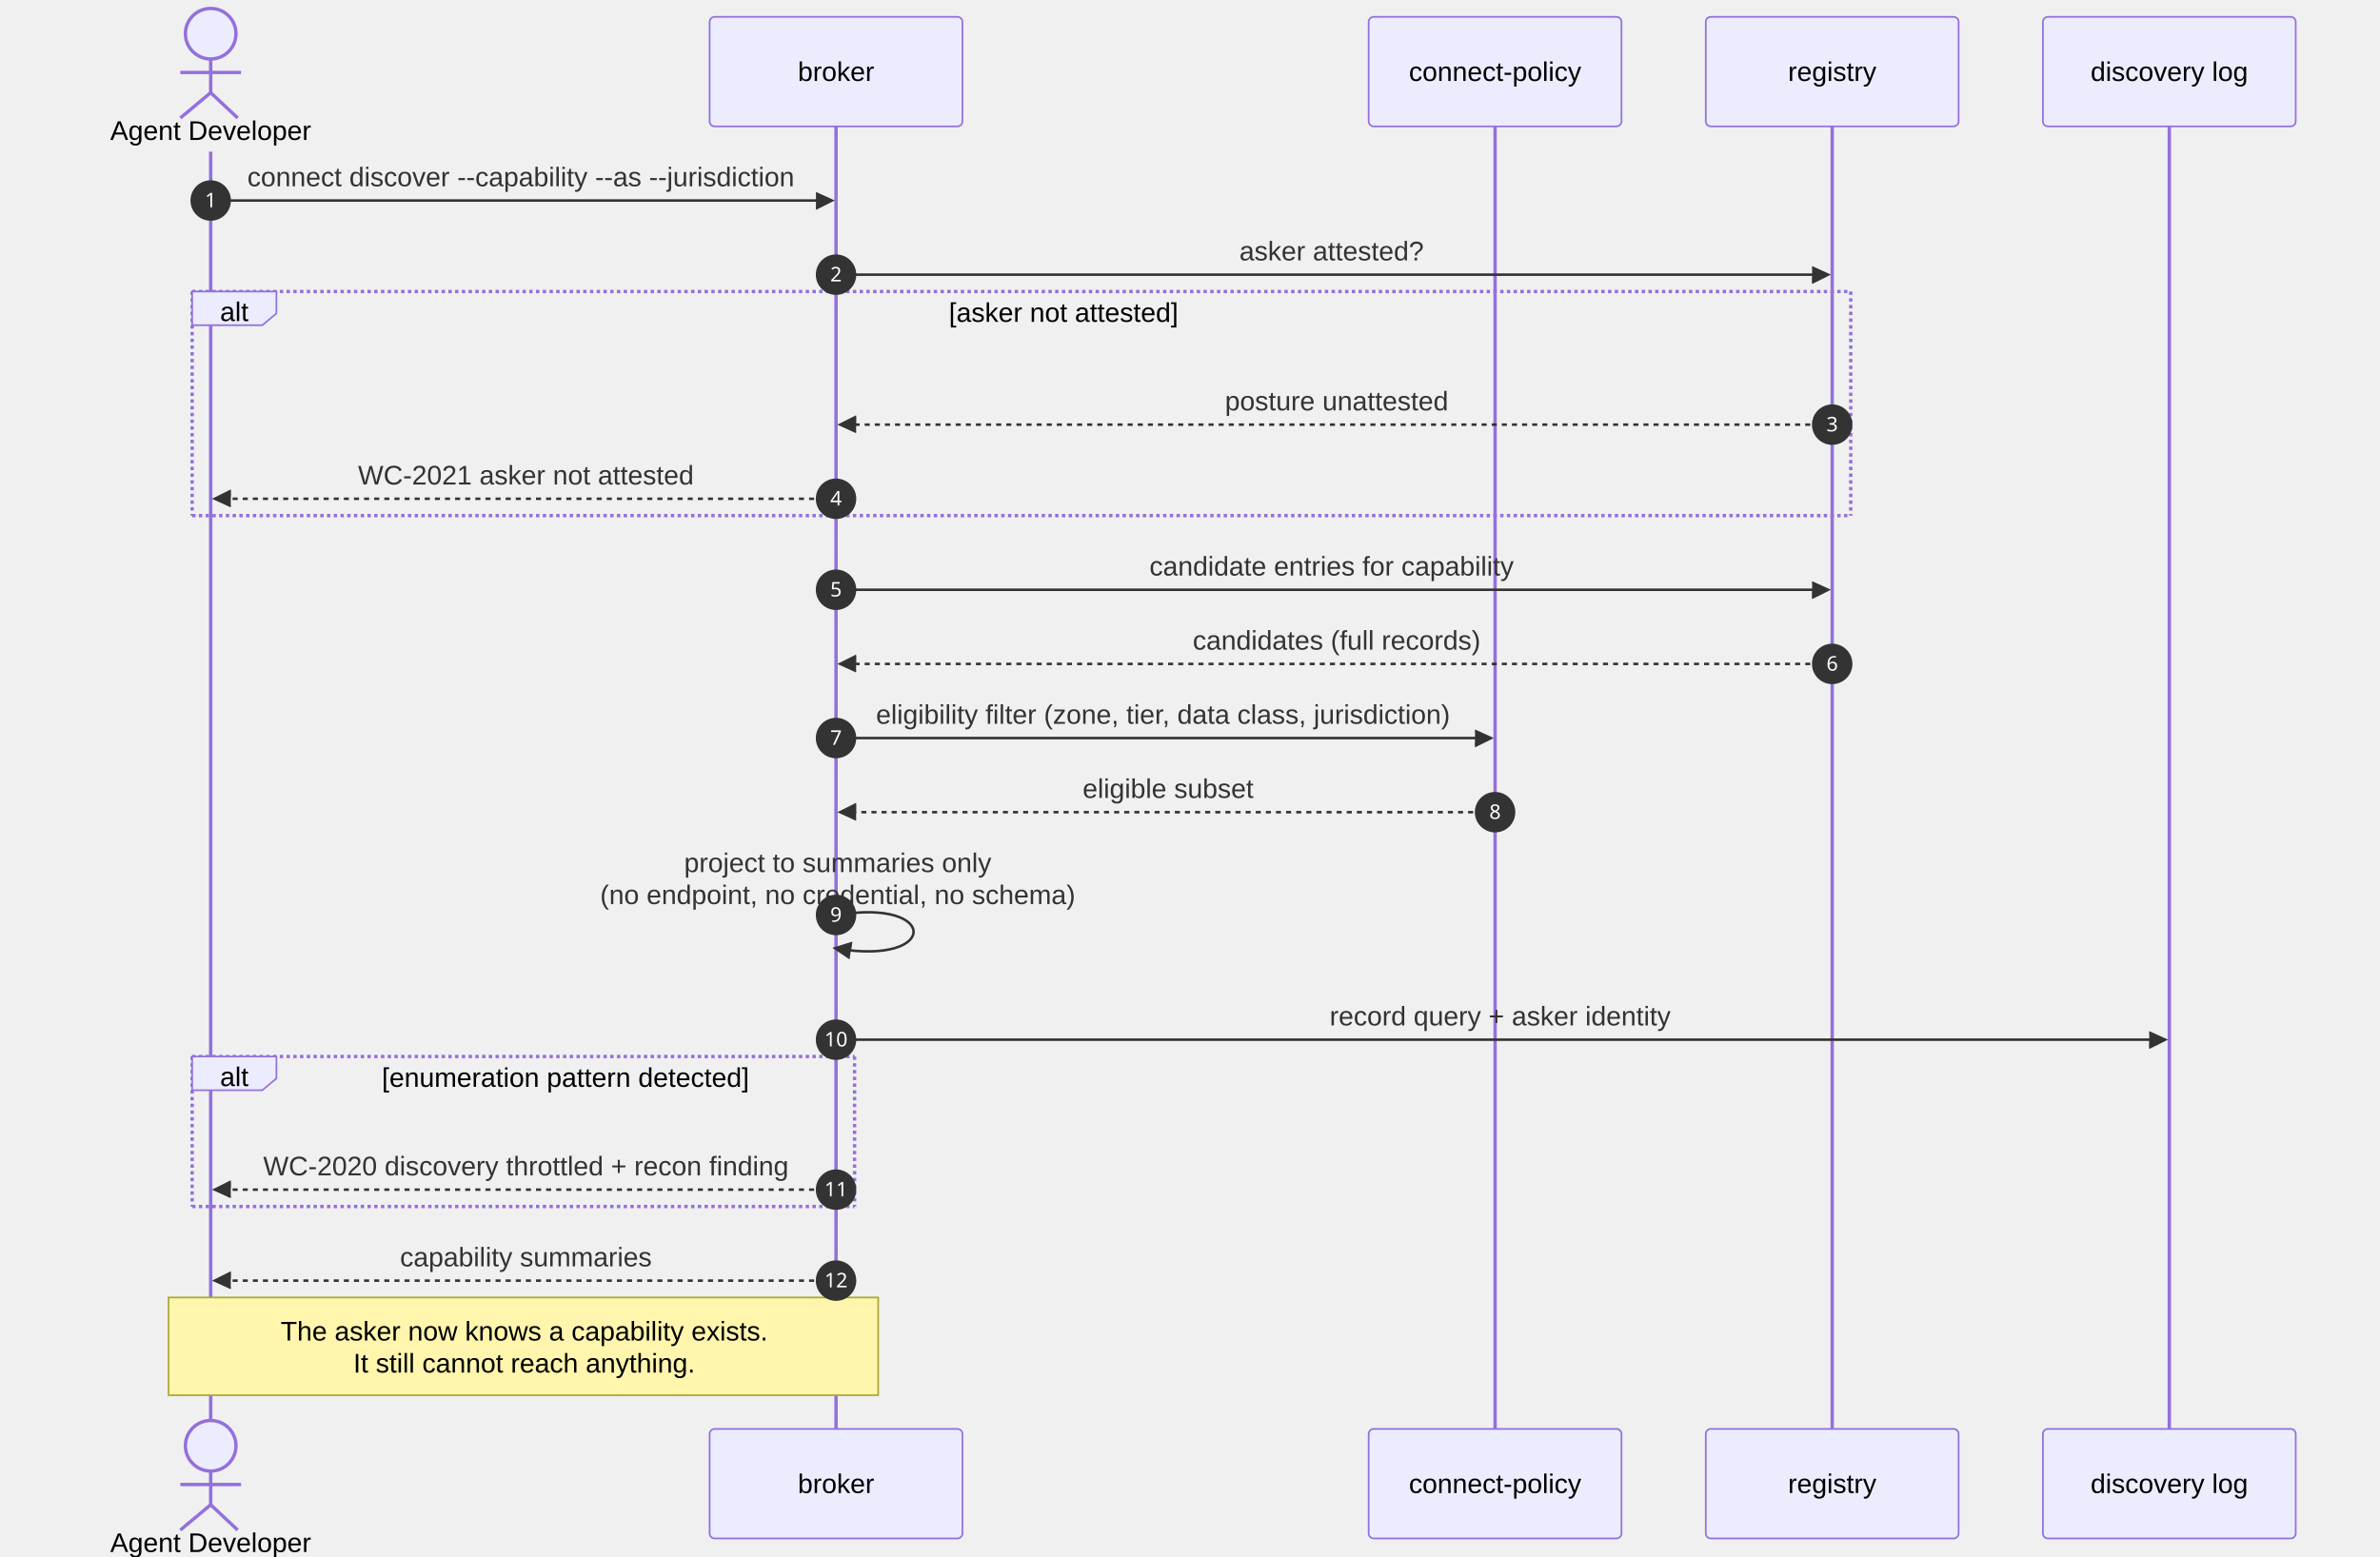
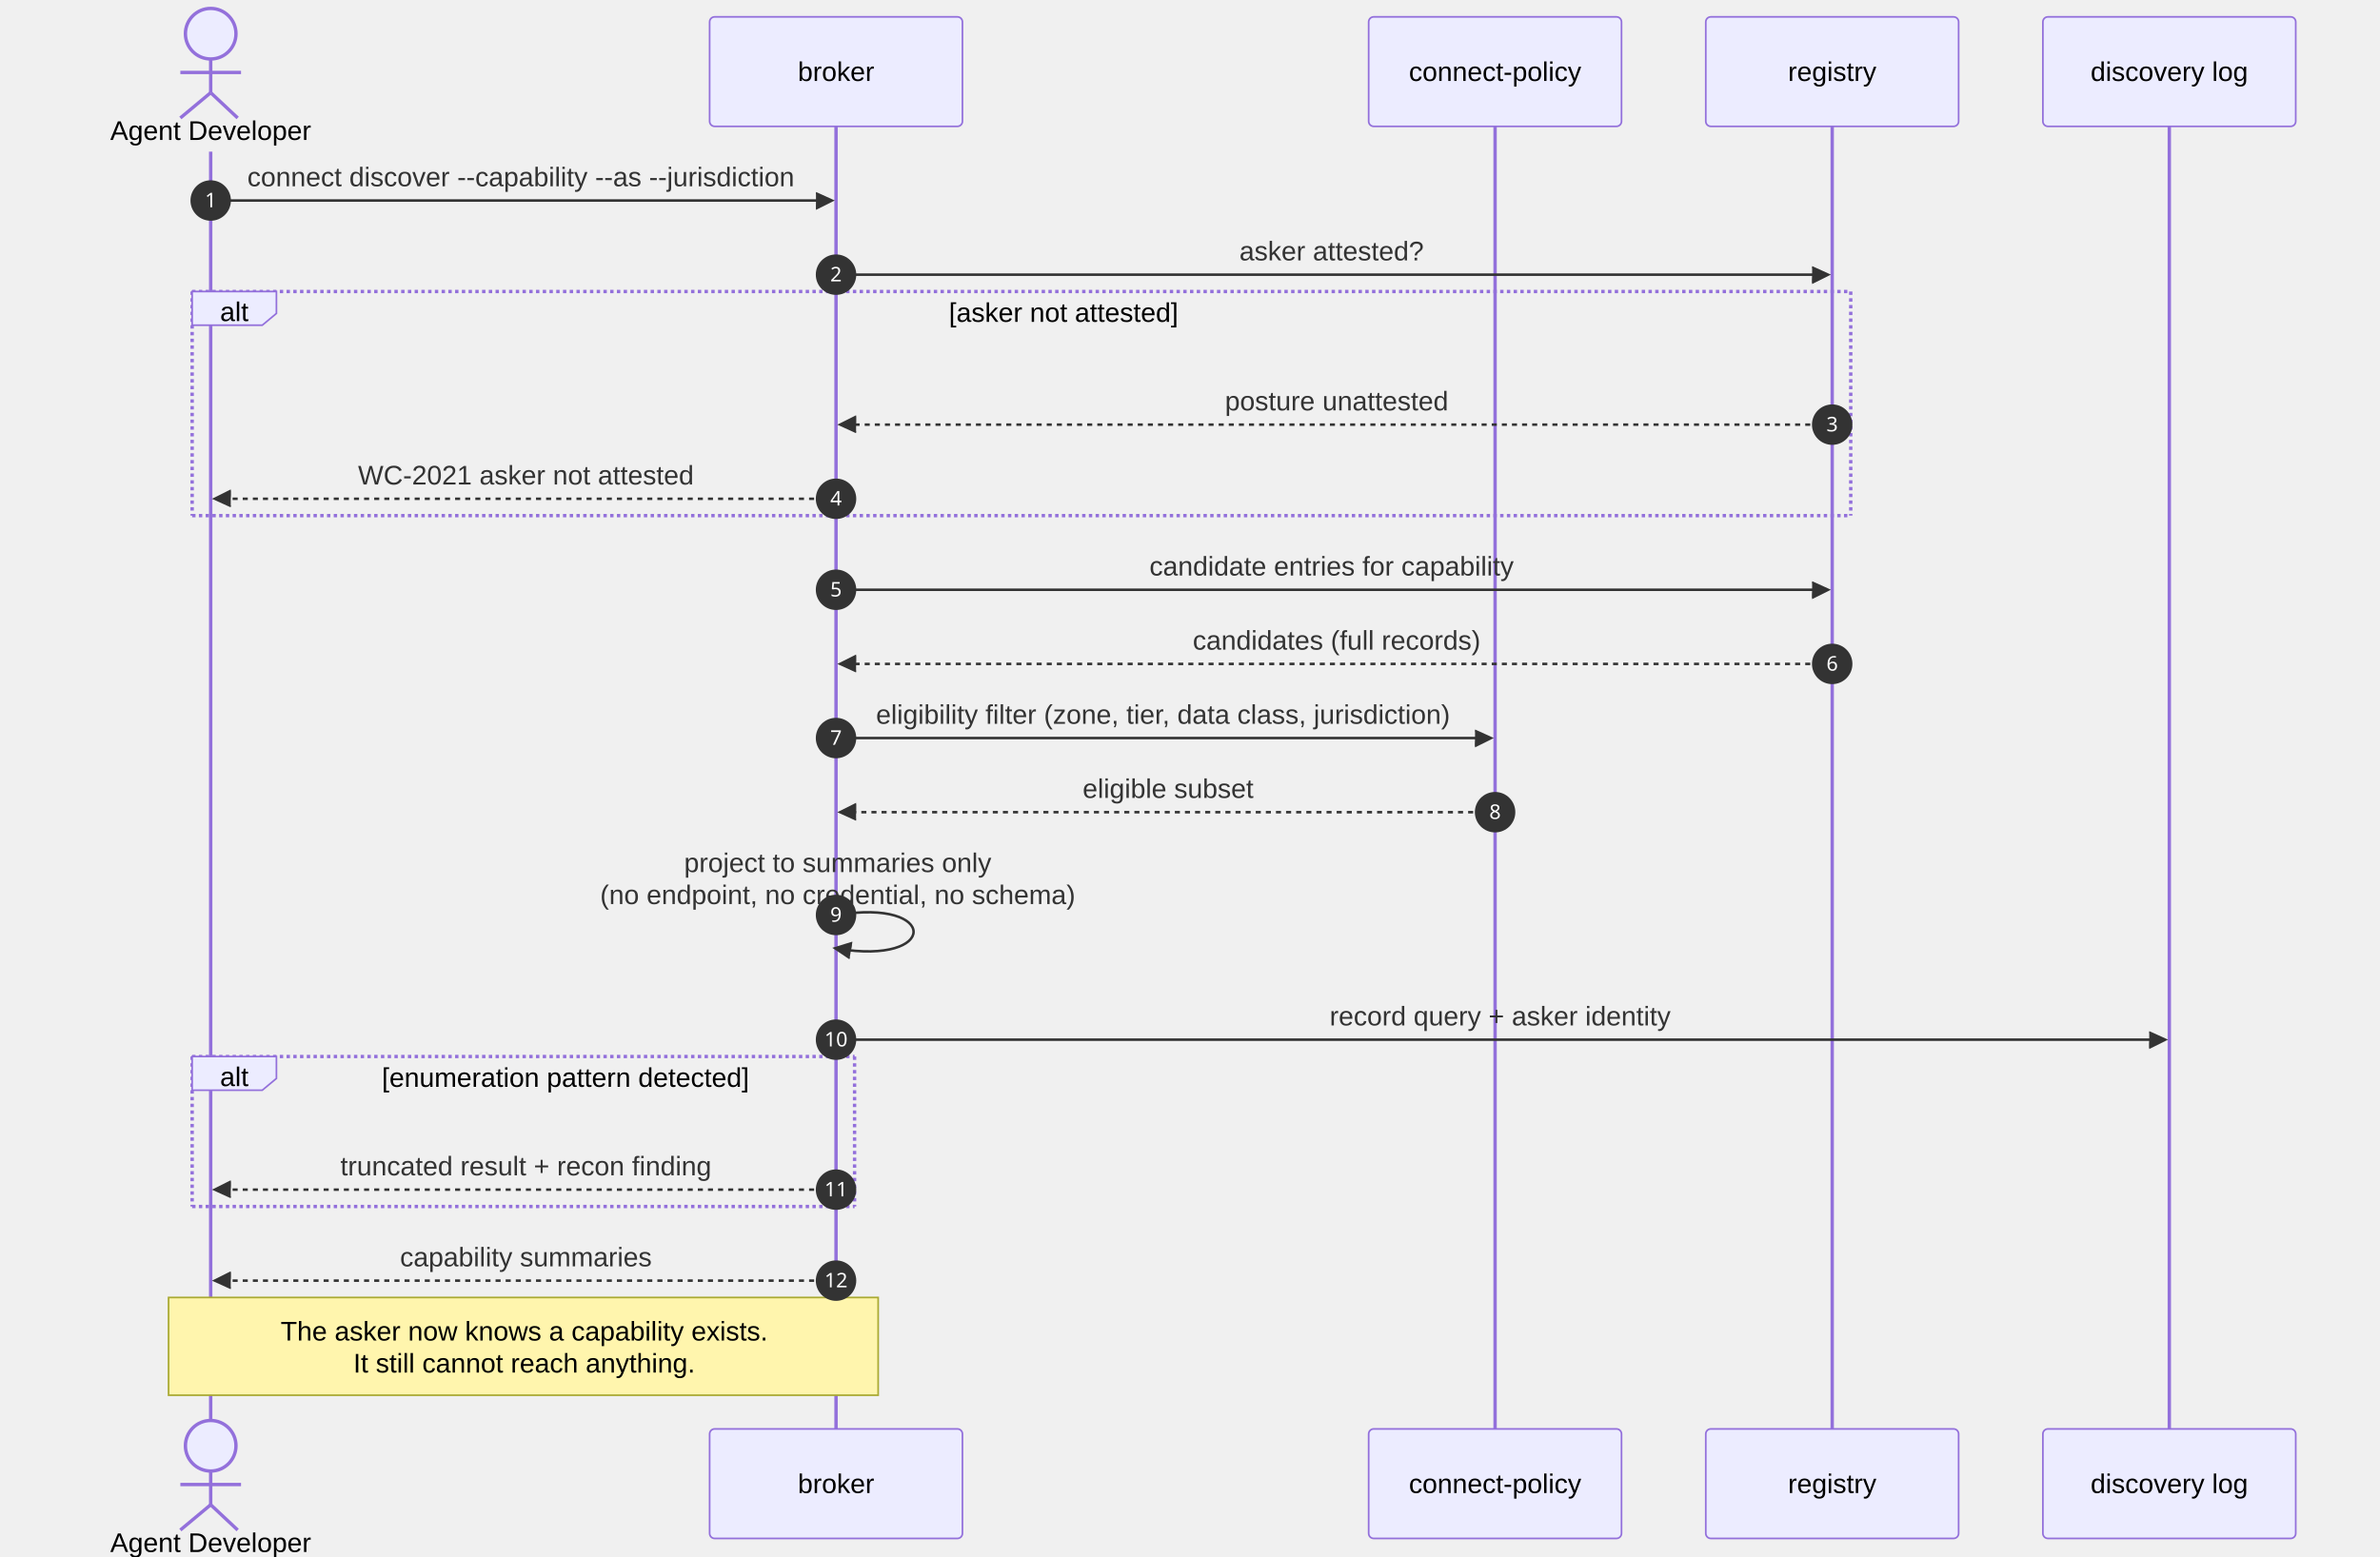
<svg xmlns="http://www.w3.org/2000/svg" id="my-svg" width="100%" style="max-width: 1412px; background-color: white;" viewBox="-50 -10 1412 924" role="graphics-document document" aria-roledescription="sequence">
  <g>
    <rect x="1162" y="838" fill="#eaeaea" stroke="#666" width="150" height="65" name="Log" rx="3" ry="3" class="actor actor-bottom" />
    <text x="1237" y="870.5" dominant-baseline="central" alignment-baseline="central" class="actor actor-box" style="text-anchor: middle; font-size: 16px; font-weight: 400;">
      <tspan x="1237" dy="0">discovery log</tspan>
    </text>
  </g>
  <g>
    <rect x="962" y="838" fill="#eaeaea" stroke="#666" width="150" height="65" name="Reg" rx="3" ry="3" class="actor actor-bottom" />
    <text x="1037" y="870.5" dominant-baseline="central" alignment-baseline="central" class="actor actor-box" style="text-anchor: middle; font-size: 16px; font-weight: 400;">
      <tspan x="1037" dy="0">registry</tspan>
    </text>
  </g>
  <g>
    <rect x="762" y="838" fill="#eaeaea" stroke="#666" width="150" height="65" name="Pol" rx="3" ry="3" class="actor actor-bottom" />
    <text x="837" y="870.5" dominant-baseline="central" alignment-baseline="central" class="actor actor-box" style="text-anchor: middle; font-size: 16px; font-weight: 400;">
      <tspan x="837" dy="0">connect-policy</tspan>
    </text>
  </g>
  <g>
    <rect x="371" y="838" fill="#eaeaea" stroke="#666" width="150" height="65" name="Brk" rx="3" ry="3" class="actor actor-bottom" />
    <text x="446" y="870.5" dominant-baseline="central" alignment-baseline="central" class="actor actor-box" style="text-anchor: middle; font-size: 16px; font-weight: 400;">
      <tspan x="446" dy="0">broker</tspan>
    </text>
  </g>
  <g />
  <g>
    <line id="actor4" x1="1237" y1="65" x2="1237" y2="838" class="actor-line 200" stroke-width="0.5px" stroke="#999" name="Log" data-et="life-line" data-id="Log" />
    <g id="root-4" data-et="participant" data-type="participant" data-id="Log">
      <rect x="1162" y="0" fill="#eaeaea" stroke="#666" width="150" height="65" name="Log" rx="3" ry="3" class="actor actor-top" />
      <text x="1237" y="32.5" dominant-baseline="central" alignment-baseline="central" class="actor actor-box" style="text-anchor: middle; font-size: 16px; font-weight: 400;">
        <tspan x="1237" dy="0">discovery log</tspan>
      </text>
    </g>
  </g>
  <g>
    <line id="actor3" x1="1037" y1="65" x2="1037" y2="838" class="actor-line 200" stroke-width="0.5px" stroke="#999" name="Reg" data-et="life-line" data-id="Reg" />
    <g id="root-3" data-et="participant" data-type="participant" data-id="Reg">
      <rect x="962" y="0" fill="#eaeaea" stroke="#666" width="150" height="65" name="Reg" rx="3" ry="3" class="actor actor-top" />
      <text x="1037" y="32.5" dominant-baseline="central" alignment-baseline="central" class="actor actor-box" style="text-anchor: middle; font-size: 16px; font-weight: 400;">
        <tspan x="1037" dy="0">registry</tspan>
      </text>
    </g>
  </g>
  <g>
    <line id="actor2" x1="837" y1="65" x2="837" y2="838" class="actor-line 200" stroke-width="0.5px" stroke="#999" name="Pol" data-et="life-line" data-id="Pol" />
    <g id="root-2" data-et="participant" data-type="participant" data-id="Pol">
      <rect x="762" y="0" fill="#eaeaea" stroke="#666" width="150" height="65" name="Pol" rx="3" ry="3" class="actor actor-top" />
      <text x="837" y="32.5" dominant-baseline="central" alignment-baseline="central" class="actor actor-box" style="text-anchor: middle; font-size: 16px; font-weight: 400;">
        <tspan x="837" dy="0">connect-policy</tspan>
      </text>
    </g>
  </g>
  <g>
    <line id="actor1" x1="446" y1="65" x2="446" y2="838" class="actor-line 200" stroke-width="0.5px" stroke="#999" name="Brk" data-et="life-line" data-id="Brk" />
    <g id="root-1" data-et="participant" data-type="participant" data-id="Brk">
      <rect x="371" y="0" fill="#eaeaea" stroke="#666" width="150" height="65" name="Brk" rx="3" ry="3" class="actor actor-top" />
      <text x="446" y="32.5" dominant-baseline="central" alignment-baseline="central" class="actor actor-box" style="text-anchor: middle; font-size: 16px; font-weight: 400;">
        <tspan x="446" dy="0">broker</tspan>
      </text>
    </g>
  </g>
  <g>
    <line id="actor0" x1="75" y1="80" x2="75" y2="838" class="actor-line 200" stroke-width="0.5px" stroke="#999" name="Dev" data-et="life-line" data-id="Dev" />
  </g>
  <style>#my-svg{font-family:"trebuchet ms",verdana,arial,sans-serif;font-size:16px;fill:#333;}@keyframes edge-animation-frame{from{stroke-dashoffset:0;}}@keyframes dash{to{stroke-dashoffset:0;}}#my-svg .edge-animation-slow{stroke-dasharray:9,5!important;stroke-dashoffset:900;animation:dash 50s linear infinite;stroke-linecap:round;}#my-svg .edge-animation-fast{stroke-dasharray:9,5!important;stroke-dashoffset:900;animation:dash 20s linear infinite;stroke-linecap:round;}#my-svg .error-icon{fill:#552222;}#my-svg .error-text{fill:#552222;stroke:#552222;}#my-svg .edge-thickness-normal{stroke-width:1px;}#my-svg .edge-thickness-thick{stroke-width:3.5px;}#my-svg .edge-pattern-solid{stroke-dasharray:0;}#my-svg .edge-thickness-invisible{stroke-width:0;fill:none;}#my-svg .edge-pattern-dashed{stroke-dasharray:3;}#my-svg .edge-pattern-dotted{stroke-dasharray:2;}#my-svg .marker{fill:#333333;stroke:#333333;}#my-svg .marker.cross{stroke:#333333;}#my-svg svg{font-family:"trebuchet ms",verdana,arial,sans-serif;font-size:16px;}#my-svg p{margin:0;}#my-svg .actor{stroke:#9370DB;fill:#ECECFF;stroke-width:1;}#my-svg rect.actor.outer-path[data-look="neo"]{filter:drop-shadow(1px 2px 2px rgba(185, 185, 185, 1));}#my-svg rect.note[data-look="neo"]{stroke:#aaaa33;fill:#fff5ad;filter:drop-shadow(1px 2px 2px rgba(185, 185, 185, 1));}#my-svg text.actor&gt;tspan{fill:black;stroke:none;}#my-svg .actor-line{stroke:#9370DB;}#my-svg .innerArc{stroke-width:1.5;stroke-dasharray:none;}#my-svg .messageLine0{stroke-width:1.5;stroke-dasharray:none;stroke:#333;}#my-svg .messageLine1{stroke-width:1.5;stroke-dasharray:2,2;stroke:#333;}#my-svg [id$="-arrowhead"] path{fill:#333;stroke:#333;}#my-svg .sequenceNumber{fill:white;}#my-svg [id$="-sequencenumber"]{fill:#333;}#my-svg [id$="-crosshead"] path{fill:#333;stroke:#333;}#my-svg .messageText{fill:#333;stroke:none;}#my-svg .labelBox{stroke:#9370DB;fill:#ECECFF;filter:none;}#my-svg .labelText,#my-svg .labelText&gt;tspan{fill:black;stroke:none;}#my-svg .loopText,#my-svg .loopText&gt;tspan{fill:black;stroke:none;}#my-svg .sectionTitle,#my-svg .sectionTitle&gt;tspan{fill:black;stroke:none;}#my-svg .loopLine{stroke-width:2px;stroke-dasharray:2,2;stroke:#9370DB;fill:#9370DB;}#my-svg .note{stroke:#aaaa33;fill:#fff5ad;}#my-svg .noteText,#my-svg .noteText&gt;tspan{fill:black;stroke:none;font-weight:normal;}#my-svg .activation0{fill:#f4f4f4;stroke:#666;}#my-svg .activation1{fill:#f4f4f4;stroke:#666;}#my-svg .activation2{fill:#f4f4f4;stroke:#666;}#my-svg .actorPopupMenu{position:absolute;}#my-svg .actorPopupMenuPanel{position:absolute;fill:#ECECFF;box-shadow:0px 8px 16px 0px rgba(0,0,0,0.2);filter:drop-shadow(3px 5px 2px rgb(0 0 0 / 0.4));}#my-svg .actor-man circle,#my-svg line{fill:#ECECFF;stroke-width:2px;}#my-svg g rect.rect{filter:drop-shadow(1px 2px 2px rgba(185, 185, 185, 1));stroke:#9370DB;}#my-svg .node .neo-node{stroke:#9370DB;}#my-svg [data-look="neo"].node rect,#my-svg [data-look="neo"].cluster rect,#my-svg [data-look="neo"].node polygon{stroke:#9370DB;filter:drop-shadow(1px 2px 2px rgba(185, 185, 185, 1));}#my-svg [data-look="neo"].swimlane.cluster rect{filter:none;}#my-svg [data-look="neo"].node path{stroke:#9370DB;stroke-width:1px;}#my-svg [data-look="neo"].node .outer-path{filter:drop-shadow(1px 2px 2px rgba(185, 185, 185, 1));}#my-svg [data-look="neo"].node .neo-line path{stroke:#9370DB;filter:none;}#my-svg [data-look="neo"].node circle{stroke:#9370DB;filter:drop-shadow(1px 2px 2px rgba(185, 185, 185, 1));}#my-svg [data-look="neo"].node circle .state-start{fill:#000000;}#my-svg [data-look="neo"].icon-shape .icon{fill:#9370DB;filter:drop-shadow(1px 2px 2px rgba(185, 185, 185, 1));}#my-svg [data-look="neo"].icon-shape .icon-neo path{stroke:#9370DB;filter:drop-shadow(1px 2px 2px rgba(185, 185, 185, 1));}#my-svg :root{--mermaid-font-family:"trebuchet ms",verdana,arial,sans-serif;}</style>
  <g />
  <defs>
    <symbol id="my-svg-computer" width="24" height="24">
      <path transform="scale(.5)" d="M2 2v13h20v-13h-20zm18 11h-16v-9h16v9zm-10.228 6l.466-1h3.524l.467 1h-4.457zm14.228 3h-24l2-6h2.104l-1.33 4h18.45l-1.297-4h2.073l2 6zm-5-10h-14v-7h14v7z" />
    </symbol>
  </defs>
  <defs>
    <symbol id="my-svg-database" fill-rule="evenodd" clip-rule="evenodd">
      <path transform="scale(.5)" d="M12.258.001l.256.004.255.005.253.008.251.01.249.012.247.015.246.016.242.019.241.02.239.023.236.024.233.027.231.028.229.031.225.032.223.034.22.036.217.038.214.04.211.041.208.043.205.045.201.046.198.048.194.05.191.051.187.053.183.054.18.056.175.057.172.059.168.06.163.061.16.063.155.064.15.066.074.033.073.033.071.034.07.034.069.035.068.035.067.035.066.035.064.036.064.036.062.036.06.036.06.037.058.037.058.037.055.038.055.038.053.038.052.038.051.039.05.039.048.039.047.039.045.04.044.04.043.04.041.04.04.041.039.041.037.041.036.041.034.041.033.042.032.042.03.042.029.042.027.042.026.043.024.043.023.043.021.043.02.043.018.044.017.043.015.044.013.044.012.044.011.045.009.044.007.045.006.045.004.045.002.045.001.045v17l-.001.045-.002.045-.004.045-.006.045-.007.045-.009.044-.011.045-.012.044-.013.044-.015.044-.017.043-.018.044-.02.043-.021.043-.023.043-.024.043-.026.043-.027.042-.029.042-.03.042-.032.042-.033.042-.034.041-.036.041-.037.041-.039.041-.04.041-.041.04-.043.04-.044.04-.045.04-.047.039-.048.039-.05.039-.051.039-.052.038-.053.038-.055.038-.055.038-.058.037-.058.037-.06.037-.06.036-.062.036-.064.036-.064.036-.066.035-.067.035-.068.035-.069.035-.07.034-.071.034-.073.033-.074.033-.15.066-.155.064-.16.063-.163.061-.168.06-.172.059-.175.057-.18.056-.183.054-.187.053-.191.051-.194.05-.198.048-.201.046-.205.045-.208.043-.211.041-.214.04-.217.038-.22.036-.223.034-.225.032-.229.031-.231.028-.233.027-.236.024-.239.023-.241.02-.242.019-.246.016-.247.015-.249.012-.251.01-.253.008-.255.005-.256.004-.258.001-.258-.001-.256-.004-.255-.005-.253-.008-.251-.01-.249-.012-.247-.015-.245-.016-.243-.019-.241-.02-.238-.023-.236-.024-.234-.027-.231-.028-.228-.031-.226-.032-.223-.034-.22-.036-.217-.038-.214-.04-.211-.041-.208-.043-.204-.045-.201-.046-.198-.048-.195-.05-.19-.051-.187-.053-.184-.054-.179-.056-.176-.057-.172-.059-.167-.06-.164-.061-.159-.063-.155-.064-.151-.066-.074-.033-.072-.033-.072-.034-.07-.034-.069-.035-.068-.035-.067-.035-.066-.035-.064-.036-.063-.036-.062-.036-.061-.036-.06-.037-.058-.037-.057-.037-.056-.038-.055-.038-.053-.038-.052-.038-.051-.039-.049-.039-.049-.039-.046-.039-.046-.04-.044-.04-.043-.04-.041-.04-.04-.041-.039-.041-.037-.041-.036-.041-.034-.041-.033-.042-.032-.042-.03-.042-.029-.042-.027-.042-.026-.043-.024-.043-.023-.043-.021-.043-.02-.043-.018-.044-.017-.043-.015-.044-.013-.044-.012-.044-.011-.045-.009-.044-.007-.045-.006-.045-.004-.045-.002-.045-.001-.045v-17l.001-.045.002-.045.004-.045.006-.045.007-.045.009-.044.011-.045.012-.044.013-.044.015-.044.017-.043.018-.044.02-.043.021-.043.023-.043.024-.043.026-.043.027-.042.029-.042.03-.042.032-.042.033-.042.034-.041.036-.041.037-.041.039-.041.04-.041.041-.04.043-.04.044-.04.046-.04.046-.039.049-.039.049-.039.051-.039.052-.038.053-.038.055-.038.056-.038.057-.037.058-.037.06-.037.061-.036.062-.036.063-.036.064-.036.066-.035.067-.035.068-.035.069-.035.07-.034.072-.034.072-.033.074-.033.151-.066.155-.064.159-.063.164-.061.167-.06.172-.059.176-.057.179-.056.184-.054.187-.053.19-.051.195-.05.198-.048.201-.046.204-.045.208-.043.211-.041.214-.04.217-.038.22-.036.223-.034.226-.032.228-.031.231-.028.234-.027.236-.024.238-.023.241-.02.243-.019.245-.016.247-.015.249-.012.251-.01.253-.008.255-.005.256-.004.258-.001.258.001zm-9.258 20.499v.01l.001.021.003.021.004.022.005.021.006.022.007.022.009.023.01.022.011.023.012.023.013.023.015.023.016.024.017.023.018.024.019.024.021.024.022.025.023.024.024.025.052.049.056.05.061.051.066.051.07.051.075.051.079.052.084.052.088.052.092.052.097.052.102.051.105.052.11.052.114.051.119.051.123.051.127.05.131.05.135.05.139.048.144.049.147.047.152.047.155.047.16.045.163.045.167.043.171.043.176.041.178.041.183.039.187.039.19.037.194.035.197.035.202.033.204.031.209.03.212.029.216.027.219.025.222.024.226.021.23.02.233.018.236.016.24.015.243.012.246.01.249.008.253.005.256.004.259.001.26-.001.257-.004.254-.005.25-.008.247-.011.244-.012.241-.014.237-.016.233-.018.231-.021.226-.021.224-.024.22-.026.216-.027.212-.028.21-.031.205-.031.202-.034.198-.034.194-.036.191-.037.187-.039.183-.04.179-.04.175-.042.172-.043.168-.044.163-.045.16-.046.155-.046.152-.047.148-.048.143-.049.139-.049.136-.05.131-.05.126-.05.123-.051.118-.052.114-.051.11-.052.106-.052.101-.052.096-.052.092-.052.088-.053.083-.051.079-.052.074-.052.07-.051.065-.051.06-.051.056-.05.051-.05.023-.024.023-.025.021-.024.02-.024.019-.024.018-.024.017-.024.015-.023.014-.024.013-.023.012-.023.01-.023.01-.022.008-.022.006-.022.006-.022.004-.022.004-.021.001-.021.001-.021v-4.127l-.077.055-.08.053-.083.054-.085.053-.087.052-.09.052-.093.051-.095.05-.097.05-.1.049-.102.049-.105.048-.106.047-.109.047-.111.046-.114.045-.115.045-.118.044-.12.043-.122.042-.124.042-.126.041-.128.04-.13.04-.132.038-.134.038-.135.037-.138.037-.139.035-.142.035-.143.034-.144.033-.147.032-.148.031-.15.03-.151.03-.153.029-.154.027-.156.027-.158.026-.159.025-.161.024-.162.023-.163.022-.165.021-.166.02-.167.019-.169.018-.169.017-.171.016-.173.015-.173.014-.175.013-.175.012-.177.011-.178.01-.179.008-.179.008-.181.006-.182.005-.182.004-.184.003-.184.002h-.37l-.184-.002-.184-.003-.182-.004-.182-.005-.181-.006-.179-.008-.179-.008-.178-.01-.176-.011-.176-.012-.175-.013-.173-.014-.172-.015-.171-.016-.17-.017-.169-.018-.167-.019-.166-.02-.165-.021-.163-.022-.162-.023-.161-.024-.159-.025-.157-.026-.156-.027-.155-.027-.153-.029-.151-.03-.15-.03-.148-.031-.146-.032-.145-.033-.143-.034-.141-.035-.14-.035-.137-.037-.136-.037-.134-.038-.132-.038-.13-.04-.128-.04-.126-.041-.124-.042-.122-.042-.12-.044-.117-.043-.116-.045-.113-.045-.112-.046-.109-.047-.106-.047-.105-.048-.102-.049-.1-.049-.097-.05-.095-.05-.093-.052-.09-.051-.087-.052-.085-.053-.083-.054-.08-.054-.077-.054v4.127zm0-5.654v.011l.001.021.003.021.004.021.005.022.006.022.007.022.009.022.01.022.011.023.012.023.013.023.015.024.016.023.017.024.018.024.019.024.021.024.022.024.023.025.024.024.052.05.056.05.061.05.066.051.07.051.075.052.079.051.084.052.088.052.092.052.097.052.102.052.105.052.11.051.114.051.119.052.123.05.127.051.131.05.135.049.139.049.144.048.147.048.152.047.155.046.16.045.163.045.167.044.171.042.176.042.178.04.183.04.187.038.19.037.194.036.197.034.202.033.204.032.209.03.212.028.216.027.219.025.222.024.226.022.23.02.233.018.236.016.24.014.243.012.246.01.249.008.253.006.256.003.259.001.26-.001.257-.003.254-.006.25-.008.247-.01.244-.012.241-.015.237-.016.233-.018.231-.02.226-.022.224-.024.22-.025.216-.027.212-.029.21-.03.205-.032.202-.033.198-.035.194-.036.191-.037.187-.039.183-.039.179-.041.175-.042.172-.043.168-.044.163-.045.16-.045.155-.047.152-.047.148-.048.143-.048.139-.05.136-.049.131-.05.126-.051.123-.051.118-.051.114-.052.11-.052.106-.052.101-.052.096-.052.092-.052.088-.052.083-.052.079-.052.074-.051.07-.052.065-.051.06-.05.056-.051.051-.049.023-.025.023-.024.021-.025.02-.024.019-.024.018-.024.017-.024.015-.023.014-.023.013-.024.012-.022.01-.023.01-.023.008-.022.006-.022.006-.022.004-.021.004-.022.001-.021.001-.021v-4.139l-.077.054-.08.054-.083.054-.085.052-.087.053-.09.051-.093.051-.095.051-.097.05-.1.049-.102.049-.105.048-.106.047-.109.047-.111.046-.114.045-.115.044-.118.044-.12.044-.122.042-.124.042-.126.041-.128.04-.13.039-.132.039-.134.038-.135.037-.138.036-.139.036-.142.035-.143.033-.144.033-.147.033-.148.031-.15.03-.151.03-.153.028-.154.028-.156.027-.158.026-.159.025-.161.024-.162.023-.163.022-.165.021-.166.02-.167.019-.169.018-.169.017-.171.016-.173.015-.173.014-.175.013-.175.012-.177.011-.178.009-.179.009-.179.007-.181.007-.182.005-.182.004-.184.003-.184.002h-.37l-.184-.002-.184-.003-.182-.004-.182-.005-.181-.007-.179-.007-.179-.009-.178-.009-.176-.011-.176-.012-.175-.013-.173-.014-.172-.015-.171-.016-.17-.017-.169-.018-.167-.019-.166-.02-.165-.021-.163-.022-.162-.023-.161-.024-.159-.025-.157-.026-.156-.027-.155-.028-.153-.028-.151-.03-.15-.03-.148-.031-.146-.033-.145-.033-.143-.033-.141-.035-.14-.036-.137-.036-.136-.037-.134-.038-.132-.039-.13-.039-.128-.04-.126-.041-.124-.042-.122-.043-.12-.043-.117-.044-.116-.044-.113-.046-.112-.046-.109-.046-.106-.047-.105-.048-.102-.049-.1-.049-.097-.05-.095-.051-.093-.051-.09-.051-.087-.053-.085-.052-.083-.054-.08-.054-.077-.054v4.139zm0-5.666v.011l.001.02.003.022.004.021.005.022.006.021.007.022.009.023.01.022.011.023.012.023.013.023.015.023.016.024.017.024.018.023.019.024.021.025.022.024.023.024.024.025.052.05.056.05.061.05.066.051.07.051.075.052.079.051.084.052.088.052.092.052.097.052.102.052.105.051.11.052.114.051.119.051.123.051.127.05.131.05.135.05.139.049.144.048.147.048.152.047.155.046.16.045.163.045.167.043.171.043.176.042.178.04.183.04.187.038.19.037.194.036.197.034.202.033.204.032.209.03.212.028.216.027.219.025.222.024.226.021.23.02.233.018.236.017.24.014.243.012.246.01.249.008.253.006.256.003.259.001.26-.001.257-.003.254-.006.25-.008.247-.01.244-.013.241-.014.237-.016.233-.018.231-.02.226-.022.224-.024.22-.025.216-.027.212-.029.21-.03.205-.032.202-.033.198-.035.194-.036.191-.037.187-.039.183-.039.179-.041.175-.042.172-.043.168-.044.163-.045.16-.045.155-.047.152-.047.148-.048.143-.049.139-.049.136-.049.131-.051.126-.05.123-.051.118-.052.114-.051.11-.052.106-.052.101-.052.096-.052.092-.052.088-.052.083-.052.079-.052.074-.052.07-.051.065-.051.06-.051.056-.05.051-.049.023-.025.023-.025.021-.024.02-.024.019-.024.018-.024.017-.024.015-.023.014-.024.013-.023.012-.023.01-.022.01-.023.008-.022.006-.022.006-.022.004-.022.004-.021.001-.021.001-.021v-4.153l-.077.054-.08.054-.083.053-.085.053-.087.053-.09.051-.093.051-.095.051-.097.05-.1.049-.102.048-.105.048-.106.048-.109.046-.111.046-.114.046-.115.044-.118.044-.12.043-.122.043-.124.042-.126.041-.128.04-.13.039-.132.039-.134.038-.135.037-.138.036-.139.036-.142.034-.143.034-.144.033-.147.032-.148.032-.15.03-.151.03-.153.028-.154.028-.156.027-.158.026-.159.024-.161.024-.162.023-.163.023-.165.021-.166.02-.167.019-.169.018-.169.017-.171.016-.173.015-.173.014-.175.013-.175.012-.177.01-.178.01-.179.009-.179.007-.181.006-.182.006-.182.004-.184.003-.184.001-.185.001-.185-.001-.184-.001-.184-.003-.182-.004-.182-.006-.181-.006-.179-.007-.179-.009-.178-.01-.176-.01-.176-.012-.175-.013-.173-.014-.172-.015-.171-.016-.17-.017-.169-.018-.167-.019-.166-.02-.165-.021-.163-.023-.162-.023-.161-.024-.159-.024-.157-.026-.156-.027-.155-.028-.153-.028-.151-.03-.15-.03-.148-.032-.146-.032-.145-.033-.143-.034-.141-.034-.14-.036-.137-.036-.136-.037-.134-.038-.132-.039-.13-.039-.128-.041-.126-.041-.124-.041-.122-.043-.12-.043-.117-.044-.116-.044-.113-.046-.112-.046-.109-.046-.106-.048-.105-.048-.102-.048-.1-.05-.097-.049-.095-.051-.093-.051-.09-.052-.087-.052-.085-.053-.083-.053-.08-.054-.077-.054v4.153zm8.74-8.179l-.257.004-.254.005-.25.008-.247.011-.244.012-.241.014-.237.016-.233.018-.231.021-.226.022-.224.023-.22.026-.216.027-.212.028-.21.031-.205.032-.202.033-.198.034-.194.036-.191.038-.187.038-.183.04-.179.041-.175.042-.172.043-.168.043-.163.045-.16.046-.155.046-.152.048-.148.048-.143.048-.139.049-.136.05-.131.05-.126.051-.123.051-.118.051-.114.052-.11.052-.106.052-.101.052-.096.052-.092.052-.088.052-.083.052-.079.052-.074.051-.07.052-.065.051-.06.05-.056.05-.051.05-.023.025-.023.024-.021.024-.02.025-.019.024-.018.024-.017.023-.015.024-.014.023-.013.023-.012.023-.01.023-.01.022-.008.022-.006.023-.006.021-.004.022-.004.021-.001.021-.001.021.001.021.001.021.004.021.004.022.006.021.006.023.008.022.01.022.01.023.012.023.013.023.014.023.015.024.017.023.018.024.019.024.02.025.021.024.023.024.023.025.051.05.056.05.06.05.065.051.07.052.074.051.079.052.083.052.088.052.092.052.096.052.101.052.106.052.11.052.114.052.118.051.123.051.126.051.131.05.136.05.139.049.143.048.148.048.152.048.155.046.16.046.163.045.168.043.172.043.175.042.179.041.183.04.187.038.191.038.194.036.198.034.202.033.205.032.21.031.212.028.216.027.22.026.224.023.226.022.231.021.233.018.237.016.241.014.244.012.247.011.25.008.254.005.257.004.26.001.26-.001.257-.004.254-.005.25-.008.247-.011.244-.012.241-.014.237-.016.233-.018.231-.021.226-.022.224-.023.22-.026.216-.027.212-.028.21-.031.205-.032.202-.033.198-.034.194-.036.191-.038.187-.038.183-.04.179-.041.175-.042.172-.043.168-.043.163-.045.16-.046.155-.046.152-.048.148-.048.143-.048.139-.049.136-.05.131-.05.126-.051.123-.051.118-.051.114-.052.11-.052.106-.052.101-.052.096-.052.092-.052.088-.052.083-.052.079-.052.074-.051.07-.052.065-.051.06-.05.056-.05.051-.05.023-.025.023-.024.021-.024.02-.025.019-.024.018-.024.017-.023.015-.024.014-.023.013-.023.012-.023.01-.023.01-.022.008-.022.006-.023.006-.021.004-.022.004-.021.001-.021.001-.021-.001-.021-.001-.021-.004-.021-.004-.022-.006-.021-.006-.023-.008-.022-.01-.022-.01-.023-.012-.023-.013-.023-.014-.023-.015-.024-.017-.023-.018-.024-.019-.024-.02-.025-.021-.024-.023-.024-.023-.025-.051-.05-.056-.05-.06-.05-.065-.051-.07-.052-.074-.051-.079-.052-.083-.052-.088-.052-.092-.052-.096-.052-.101-.052-.106-.052-.11-.052-.114-.052-.118-.051-.123-.051-.126-.051-.131-.05-.136-.05-.139-.049-.143-.048-.148-.048-.152-.048-.155-.046-.16-.046-.163-.045-.168-.043-.172-.043-.175-.042-.179-.041-.183-.04-.187-.038-.191-.038-.194-.036-.198-.034-.202-.033-.205-.032-.21-.031-.212-.028-.216-.027-.22-.026-.224-.023-.226-.022-.231-.021-.233-.018-.237-.016-.241-.014-.244-.012-.247-.011-.25-.008-.254-.005-.257-.004-.26-.001-.26.001z" />
    </symbol>
  </defs>
  <defs>
    <symbol id="my-svg-clock" width="24" height="24">
      <path transform="scale(.5)" d="M12 2c5.514 0 10 4.486 10 10s-4.486 10-10 10-10-4.486-10-10 4.486-10 10-10zm0-2c-6.627 0-12 5.373-12 12s5.373 12 12 12 12-5.373 12-12-5.373-12-12-12zm5.848 12.459c.202.038.202.333.001.372-1.907.361-6.045 1.111-6.547 1.111-.719 0-1.301-.582-1.301-1.301 0-.512.77-5.447 1.125-7.445.034-.192.312-.181.343.014l.985 6.238 5.394 1.011z" />
    </symbol>
  </defs>
  <defs>
    <marker id="my-svg-arrowhead" refX="7.9" refY="5" markerUnits="userSpaceOnUse" markerWidth="12" markerHeight="12" orient="auto-start-reverse">
      <path d="M -1 0 L 10 5 L 0 10 z" />
    </marker>
  </defs>
  <defs>
    <marker id="my-svg-crosshead" markerWidth="15" markerHeight="8" orient="auto" refX="4" refY="4.5">
      <path fill="none" stroke="#000000" stroke-width="1pt" d="M 1,2 L 6,7 M 6,2 L 1,7" style="stroke-dasharray: 0, 0;" />
    </marker>
  </defs>
  <defs>
    <marker id="my-svg-filled-head" refX="15.5" refY="7" markerWidth="20" markerHeight="28" orient="auto">
      <path d="M 18,7 L9,13 L14,7 L9,1 Z" />
    </marker>
  </defs>
  <defs>
    <marker id="my-svg-sequencenumber" refX="15" refY="15" markerWidth="60" markerHeight="40" orient="auto">
      <circle cx="15" cy="15" r="6" />
    </marker>
  </defs>
  <defs>
    <marker id="my-svg-solidTopArrowHead" refX="7.9" refY="7.25" markerUnits="userSpaceOnUse" markerWidth="12" markerHeight="12" orient="auto-start-reverse">
      <path d="M 0 0 L 10 8 L 0 8 z" />
    </marker>
  </defs>
  <defs>
    <marker id="my-svg-solidBottomArrowHead" refX="7.9" refY="0.75" markerUnits="userSpaceOnUse" markerWidth="12" markerHeight="12" orient="auto-start-reverse">
      <path d="M 0 0 L 10 0 L 0 8 z" />
    </marker>
  </defs>
  <defs>
    <marker id="my-svg-stickTopArrowHead" refX="7.5" refY="7" markerUnits="userSpaceOnUse" markerWidth="12" markerHeight="12" orient="auto-start-reverse">
      <path d="M 0 0 L 7 7" stroke="black" stroke-width="1.5" fill="none" />
    </marker>
  </defs>
  <defs>
    <marker id="my-svg-stickBottomArrowHead" refX="7.5" refY="0" markerUnits="userSpaceOnUse" markerWidth="12" markerHeight="12" orient="auto-start-reverse">
      <path d="M 0 7 L 7 0" stroke="black" stroke-width="1.5" fill="none" />
    </marker>
  </defs>
  <g data-et="control-structure" data-id="i6">
    <line x1="64" y1="163" x2="1048" y2="163" class="loopLine" />
    <line x1="1048" y1="163" x2="1048" y2="296" class="loopLine" />
    <line x1="64" y1="296" x2="1048" y2="296" class="loopLine" />
    <line x1="64" y1="163" x2="64" y2="296" class="loopLine" />
    <polygon points="64,163 114,163 114,176 105.6,183 64,183" class="labelBox" />
    <text x="89" y="176" text-anchor="middle" dominant-baseline="middle" alignment-baseline="middle" class="labelText" style="font-size: 16px; font-weight: 400;">alt</text>
    <text x="581" y="181" text-anchor="middle" class="loopText" style="font-size: 16px; font-weight: 400;">
      <tspan x="581">[asker not attested]</tspan>
    </text>
  </g>
  <g data-et="control-structure" data-id="i15">
    <line x1="64" y1="617" x2="457" y2="617" class="loopLine" />
    <line x1="457" y1="617" x2="457" y2="706" class="loopLine" />
    <line x1="64" y1="706" x2="457" y2="706" class="loopLine" />
    <line x1="64" y1="617" x2="64" y2="706" class="loopLine" />
    <polygon points="64,617 114,617 114,630 105.6,637 64,637" class="labelBox" />
    <text x="89" y="630" text-anchor="middle" dominant-baseline="middle" alignment-baseline="middle" class="labelText" style="font-size: 16px; font-weight: 400;">alt</text>
    <text x="285.5" y="635" text-anchor="middle" class="loopText" style="font-size: 16px; font-weight: 400;">
      <tspan x="285.5">[enumeration pattern detected]</tspan>
    </text>
  </g>
  <g data-et="note" data-id="i17">
    <rect x="50" y="760" fill="#EDF2AE" stroke="#666" width="421" height="58" class="note" />
    <text x="261" y="765" text-anchor="middle" dominant-baseline="middle" alignment-baseline="middle" class="noteText" dy="1em" style="font-size: 16px; font-weight: 400;">
      <tspan x="261">The asker now knows a capability exists.</tspan>
    </text>
    <text x="261" y="784" text-anchor="middle" dominant-baseline="middle" alignment-baseline="middle" class="noteText" dy="1em" style="font-size: 16px; font-weight: 400;">
      <tspan x="261">It still cannot reach anything.</tspan>
    </text>
  </g>
  <g class="actor-man actor-top" name="Dev" data-et="participant" data-type="actor" data-id="Dev" style="stroke: rgb(147, 112, 219);">
    <line id="actor-man-torso0" x1="75" y1="25" x2="75" y2="45" />
    <line id="actor-man-arms0" x1="57" y1="33" x2="93" y2="33" />
    <line x1="57" y1="60" x2="75" y2="45" />
    <line x1="75" y1="45" x2="91" y2="60" />
    <circle cx="75" cy="10" r="15" width="150" height="65" />
    <text x="75" y="67.5" dominant-baseline="central" alignment-baseline="central" class="actor actor-man" style="text-anchor: middle; font-size: 16px; font-weight: 400;">
      <tspan x="75" dy="0">Agent Developer</tspan>
    </text>
  </g>
  <text x="259" y="80" text-anchor="middle" dominant-baseline="middle" alignment-baseline="middle" class="messageText" dy="1em" style="font-size: 16px; font-weight: 400;">connect discover --capability --as --jurisdiction</text>
  <line x1="82" y1="109" x2="442" y2="109" class="messageLine0" data-et="message" data-id="i1" data-from="Dev" data-to="Brk" stroke-width="2" stroke="none" marker-end="url(#my-svg-arrowhead)" style="fill: none;" />
  <line x1="75" y1="109" x2="75" y2="109" stroke-width="0" marker-start="url(#my-svg-sequencenumber)" />
  <text x="75" y="113" font-family="sans-serif" font-size="12px" text-anchor="middle" class="sequenceNumber">1</text>
  <text x="740" y="124" text-anchor="middle" dominant-baseline="middle" alignment-baseline="middle" class="messageText" dy="1em" style="font-size: 16px; font-weight: 400;">asker attested?</text>
  <line x1="453" y1="153" x2="1033" y2="153" class="messageLine0" data-et="message" data-id="i2" data-from="Brk" data-to="Reg" stroke-width="2" stroke="none" marker-end="url(#my-svg-arrowhead)" style="fill: none;" />
  <line x1="446" y1="153" x2="446" y2="153" stroke-width="0" marker-start="url(#my-svg-sequencenumber)" />
  <text x="446" y="157" font-family="sans-serif" font-size="12px" text-anchor="middle" class="sequenceNumber">2</text>
  <text x="743" y="213" text-anchor="middle" dominant-baseline="middle" alignment-baseline="middle" class="messageText" dy="1em" style="font-size: 16px; font-weight: 400;">posture unattested</text>
  <line x1="1042" y1="242" x2="450" y2="242" class="messageLine1" data-et="message" data-id="i4" data-from="Reg" data-to="Brk" stroke-width="2" stroke="none" marker-end="url(#my-svg-arrowhead)" style="stroke-dasharray: 3, 3; fill: none;" />
  <line x1="1037" y1="242" x2="1037" y2="242" stroke-width="0" marker-start="url(#my-svg-sequencenumber)" />
  <text x="1037" y="246" font-family="sans-serif" font-size="12px" text-anchor="middle" class="sequenceNumber">3</text>
  <text x="262" y="257" text-anchor="middle" dominant-baseline="middle" alignment-baseline="middle" class="messageText" dy="1em" style="font-size: 16px; font-weight: 400;">WC-2021 asker not attested</text>
  <line x1="451" y1="286" x2="79" y2="286" class="messageLine1" data-et="message" data-id="i5" data-from="Brk" data-to="Dev" stroke-width="2" stroke="none" marker-end="url(#my-svg-arrowhead)" style="stroke-dasharray: 3, 3; fill: none;" />
  <line x1="446" y1="286" x2="446" y2="286" stroke-width="0" marker-start="url(#my-svg-sequencenumber)" />
  <text x="446" y="290" font-family="sans-serif" font-size="12px" text-anchor="middle" class="sequenceNumber">4</text>
  <text x="740" y="311" text-anchor="middle" dominant-baseline="middle" alignment-baseline="middle" class="messageText" dy="1em" style="font-size: 16px; font-weight: 400;">candidate entries for capability</text>
  <line x1="453" y1="340" x2="1033" y2="340" class="messageLine0" data-et="message" data-id="i7" data-from="Brk" data-to="Reg" stroke-width="2" stroke="none" marker-end="url(#my-svg-arrowhead)" style="fill: none;" />
  <line x1="446" y1="340" x2="446" y2="340" stroke-width="0" marker-start="url(#my-svg-sequencenumber)" />
  <text x="446" y="344" font-family="sans-serif" font-size="12px" text-anchor="middle" class="sequenceNumber">5</text>
  <text x="743" y="355" text-anchor="middle" dominant-baseline="middle" alignment-baseline="middle" class="messageText" dy="1em" style="font-size: 16px; font-weight: 400;">candidates (full records)</text>
  <line x1="1042" y1="384" x2="450" y2="384" class="messageLine1" data-et="message" data-id="i8" data-from="Reg" data-to="Brk" stroke-width="2" stroke="none" marker-end="url(#my-svg-arrowhead)" style="stroke-dasharray: 3, 3; fill: none;" />
  <line x1="1037" y1="384" x2="1037" y2="384" stroke-width="0" marker-start="url(#my-svg-sequencenumber)" />
  <text x="1037" y="388" font-family="sans-serif" font-size="12px" text-anchor="middle" class="sequenceNumber">6</text>
  <text x="640" y="399" text-anchor="middle" dominant-baseline="middle" alignment-baseline="middle" class="messageText" dy="1em" style="font-size: 16px; font-weight: 400;">eligibility filter (zone, tier, data class, jurisdiction)</text>
  <line x1="453" y1="428" x2="833" y2="428" class="messageLine0" data-et="message" data-id="i9" data-from="Brk" data-to="Pol" stroke-width="2" stroke="none" marker-end="url(#my-svg-arrowhead)" style="fill: none;" />
  <line x1="446" y1="428" x2="446" y2="428" stroke-width="0" marker-start="url(#my-svg-sequencenumber)" />
  <text x="446" y="432" font-family="sans-serif" font-size="12px" text-anchor="middle" class="sequenceNumber">7</text>
  <text x="643" y="443" text-anchor="middle" dominant-baseline="middle" alignment-baseline="middle" class="messageText" dy="1em" style="font-size: 16px; font-weight: 400;">eligible subset</text>
  <line x1="842" y1="472" x2="450" y2="472" class="messageLine1" data-et="message" data-id="i10" data-from="Pol" data-to="Brk" stroke-width="2" stroke="none" marker-end="url(#my-svg-arrowhead)" style="stroke-dasharray: 3, 3; fill: none;" />
  <line x1="837" y1="472" x2="837" y2="472" stroke-width="0" marker-start="url(#my-svg-sequencenumber)" />
  <text x="837" y="476" font-family="sans-serif" font-size="12px" text-anchor="middle" class="sequenceNumber">8</text>
  <text x="447" y="487" text-anchor="middle" dominant-baseline="middle" alignment-baseline="middle" class="messageText" dy="1em" style="font-size: 16px; font-weight: 400;">project to summaries only</text>
  <text x="447" y="506" text-anchor="middle" dominant-baseline="middle" alignment-baseline="middle" class="messageText" dy="1em" style="font-size: 16px; font-weight: 400;">(no endpoint, no credential, no schema)</text>
  <path d="M 447,533 C 507,523 507,563 447,553" class="messageLine0" data-et="message" data-id="i11" data-from="Brk" data-to="Brk" stroke-width="2" stroke="none" marker-end="url(#my-svg-arrowhead)" x1="453" style="fill: none;" />
  <line x1="446" y1="533" x2="446" y2="533" stroke-width="0" marker-start="url(#my-svg-sequencenumber)" />
  <text x="446" y="537" font-family="sans-serif" font-size="12px" text-anchor="middle" class="sequenceNumber">9</text>
  <text x="840" y="578" text-anchor="middle" dominant-baseline="middle" alignment-baseline="middle" class="messageText" dy="1em" style="font-size: 16px; font-weight: 400;">record query + asker identity</text>
  <line x1="453" y1="607" x2="1233" y2="607" class="messageLine0" data-et="message" data-id="i12" data-from="Brk" data-to="Log" stroke-width="2" stroke="none" marker-end="url(#my-svg-arrowhead)" style="fill: none;" />
  <line x1="446" y1="607" x2="446" y2="607" stroke-width="0" marker-start="url(#my-svg-sequencenumber)" />
  <text x="446" y="611" font-family="sans-serif" font-size="12px" text-anchor="middle" class="sequenceNumber">10</text>
-   <text x="262" y="667" text-anchor="middle" dominant-baseline="middle" alignment-baseline="middle" class="messageText" dy="1em" style="font-size: 16px; font-weight: 400;">WC-2020 discovery throttled + recon finding</text>
+   <text x="262" y="667" text-anchor="middle" dominant-baseline="middle" alignment-baseline="middle" class="messageText" dy="1em" style="font-size: 16px; font-weight: 400;">truncated result + recon finding</text>
  <line x1="451" y1="696" x2="79" y2="696" class="messageLine1" data-et="message" data-id="i14" data-from="Brk" data-to="Dev" stroke-width="2" stroke="none" marker-end="url(#my-svg-arrowhead)" style="stroke-dasharray: 3, 3; fill: none;" />
  <line x1="446" y1="696" x2="446" y2="696" stroke-width="0" marker-start="url(#my-svg-sequencenumber)" />
  <text x="446" y="700" font-family="sans-serif" font-size="12px" text-anchor="middle" class="sequenceNumber">11</text>
  <text x="262" y="721" text-anchor="middle" dominant-baseline="middle" alignment-baseline="middle" class="messageText" dy="1em" style="font-size: 16px; font-weight: 400;">capability summaries</text>
  <line x1="451" y1="750" x2="79" y2="750" class="messageLine1" data-et="message" data-id="i16" data-from="Brk" data-to="Dev" stroke-width="2" stroke="none" marker-end="url(#my-svg-arrowhead)" style="stroke-dasharray: 3, 3; fill: none;" />
  <line x1="446" y1="750" x2="446" y2="750" stroke-width="0" marker-start="url(#my-svg-sequencenumber)" />
  <text x="446" y="754" font-family="sans-serif" font-size="12px" text-anchor="middle" class="sequenceNumber">12</text>
  <g class="actor-man actor-bottom" name="Dev" style="stroke: rgb(147, 112, 219);">
    <line id="actor-man-torso4" x1="75" y1="863" x2="75" y2="883" />
    <line id="actor-man-arms4" x1="57" y1="871" x2="93" y2="871" />
    <line x1="57" y1="898" x2="75" y2="883" />
    <line x1="75" y1="883" x2="91" y2="898" />
    <circle cx="75" cy="848" r="15" width="150" height="65" />
    <text x="75" y="905.5" dominant-baseline="central" alignment-baseline="central" class="actor actor-man" style="text-anchor: middle; font-size: 16px; font-weight: 400;">
      <tspan x="75" dy="0">Agent Developer</tspan>
    </text>
  </g>
</svg>
